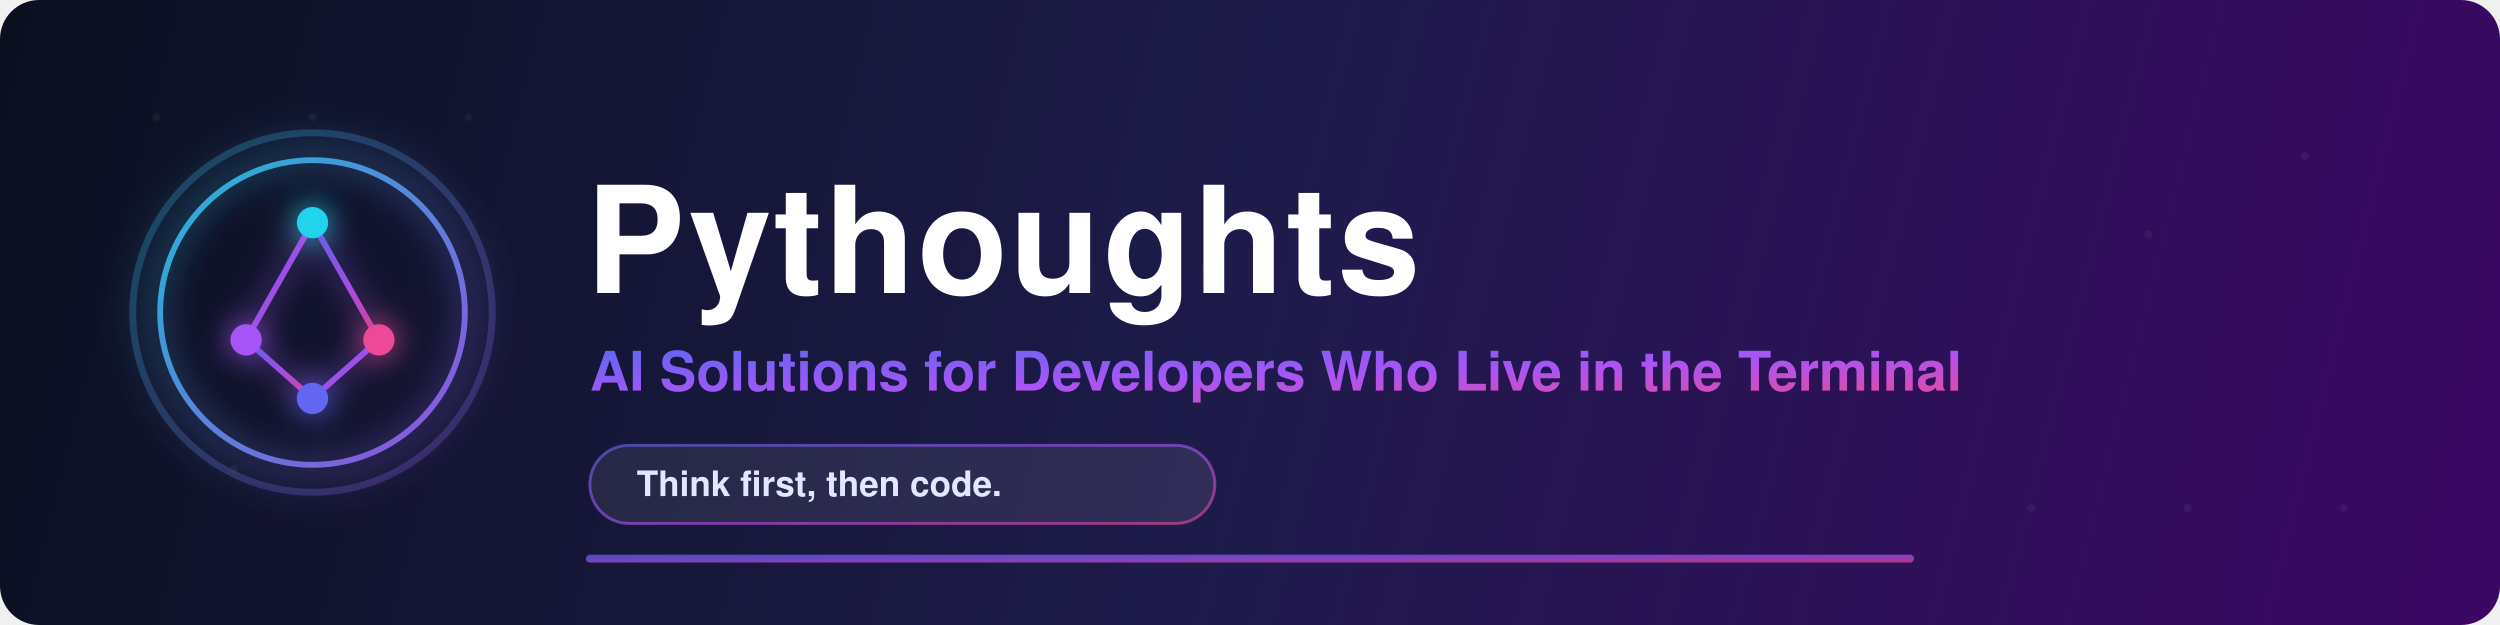
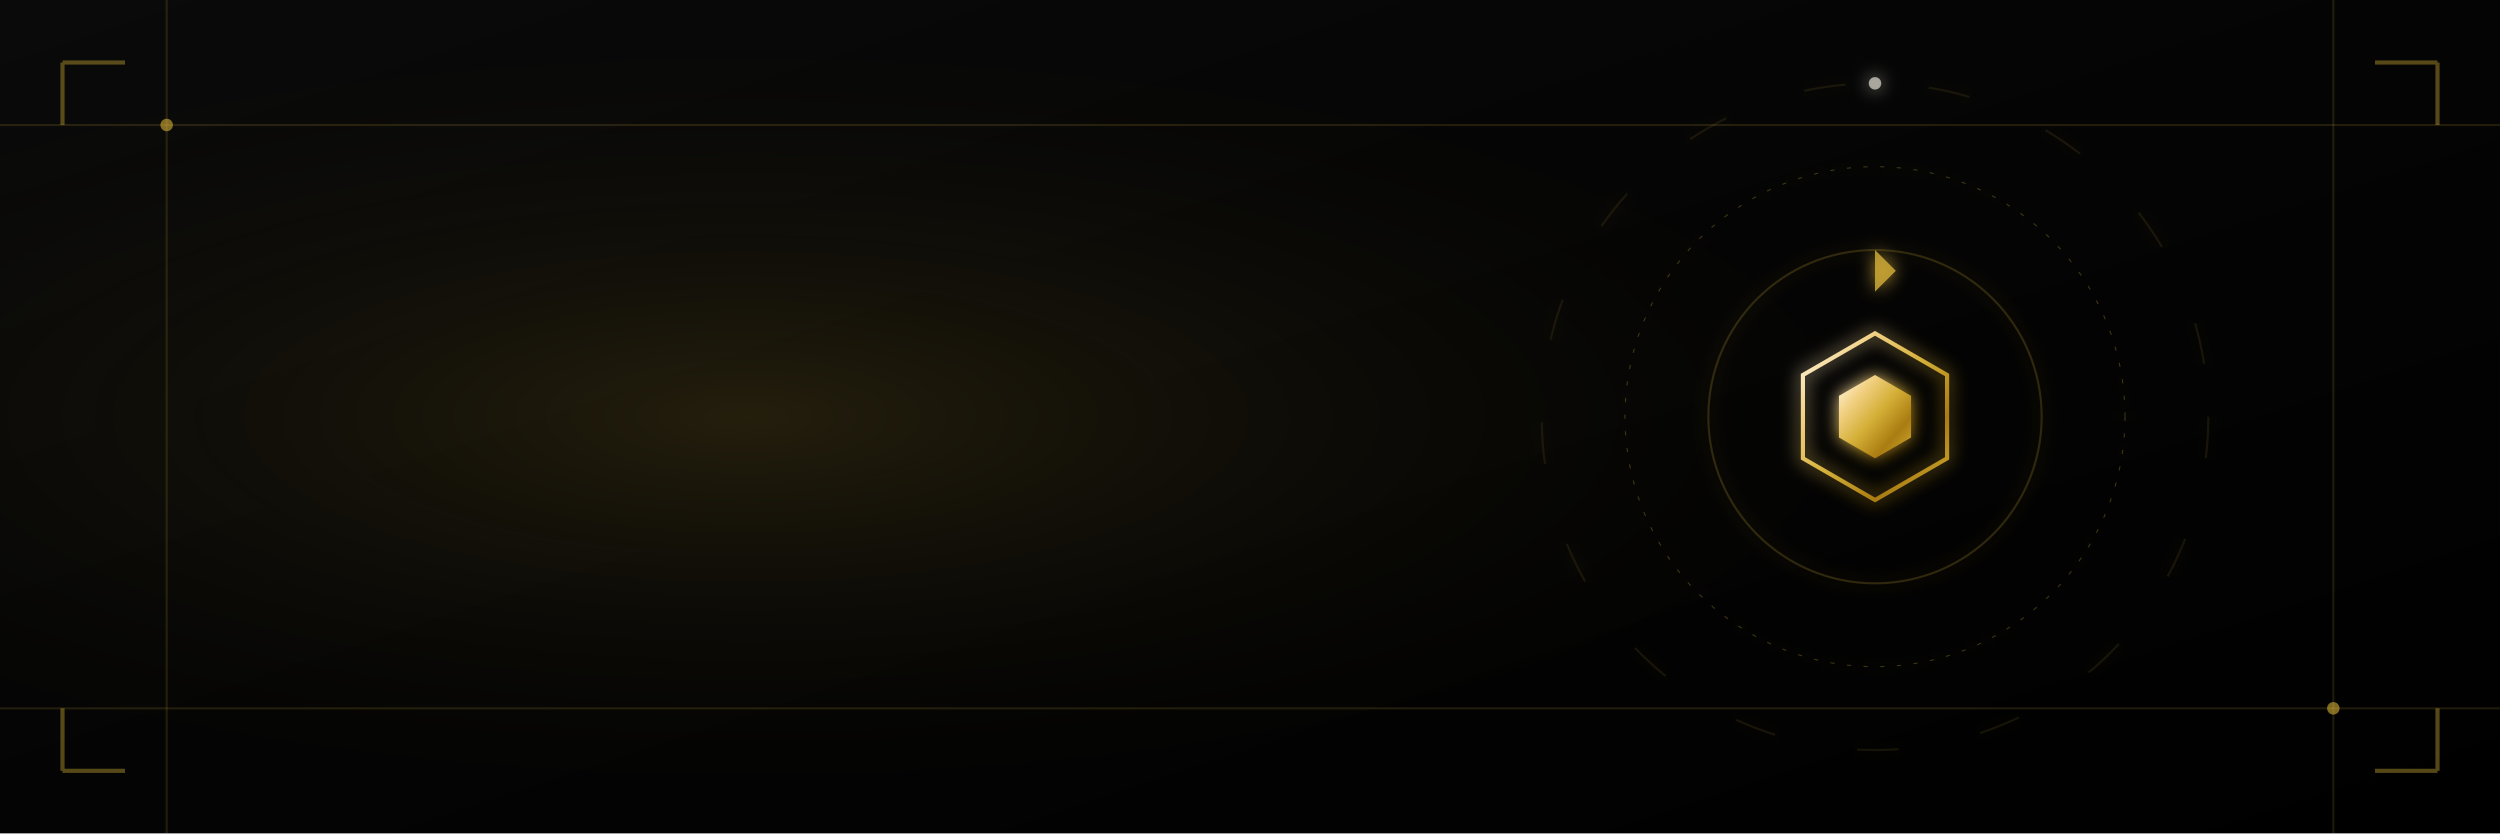
- <svg xmlns="http://www.w3.org/2000/svg" width="1280" height="320" viewBox="0 0 1280 320" fill="none" role="img" aria-label="Pythoughts - AI Solutions for the Terminal">
+ <svg xmlns="http://www.w3.org/2000/svg" viewBox="0 0 1200 400" width="100%" height="100%">
  <defs>
-     <linearGradient id="bg" x1="0" y1="0" x2="1280" y2="320" gradientUnits="userSpaceOnUse">
-       <stop offset="0" stop-color="#0B1020" />
-       <stop offset="0.5" stop-color="#1E1B4B" />
-       <stop offset="1" stop-color="#3B0764" />
+     <linearGradient id="bg-grad" x1="0%" y1="0%" x2="100%" y2="100%">
+       <stop offset="0%" stop-color="#0a0a0a" />
+       <stop offset="40%" stop-color="#050505" />
+       <stop offset="100%" stop-color="#000000" />
    </linearGradient>
-     <linearGradient id="accent" x1="0" y1="0" x2="1" y2="1">
-       <stop offset="0" stop-color="#6366F1" />
-       <stop offset="0.5" stop-color="#A855F7" />
-       <stop offset="1" stop-color="#EC4899" />
+     <radialGradient id="glow-bg" cx="30%" cy="50%" r="50%">
+       <stop offset="0%" stop-color="#D4AF37" stop-opacity="0.15" />
+       <stop offset="100%" stop-color="#000000" stop-opacity="0" />
+     </radialGradient>
+     <linearGradient id="gold-grad" x1="0%" y1="0%" x2="100%" y2="100%">
+       <stop offset="0%" stop-color="#FFFAED" />
+       <stop offset="25%" stop-color="#F2D184" />
+       <stop offset="50%" stop-color="#D4AF37" />
+       <stop offset="75%" stop-color="#AA7C11" />
+       <stop offset="100%" stop-color="#D4AF37" />
    </linearGradient>
-     <linearGradient id="ring" x1="0" y1="0" x2="1" y2="1">
-       <stop offset="0" stop-color="#22D3EE" />
-       <stop offset="1" stop-color="#A855F7" />
+     <linearGradient id="gold-grad-light" x1="0%" y1="0%" x2="100%" y2="0%">
+       <stop offset="0%" stop-color="#D4AF37" stop-opacity="0" />
+       <stop offset="50%" stop-color="#FFFAED" stop-opacity="0.8" />
+       <stop offset="100%" stop-color="#D4AF37" stop-opacity="0" />
    </linearGradient>
-     <filter id="glow" x="-40%" y="-40%" width="180%" height="180%">
-       <feGaussianBlur stdDeviation="8" result="b" />
+     <filter id="shadow" x="-20%" y="-20%" width="140%" height="140%">
+       <feDropShadow dx="0" dy="4" stdDeviation="8" flood-color="#000" flood-opacity="0.5" />
+     </filter>
+     <filter id="bloom">
+       <feGaussianBlur stdDeviation="4" result="blur" />
      <feMerge>
-         <feMergeNode in="b" />
+         <feMergeNode in="blur" />
        <feMergeNode in="SourceGraphic" />
      </feMerge>
    </filter>
+     <style>
+       
+       .title {
+         font-family: -apple-system, BlinkMacSystemFont, 'Segoe UI', Roboto, Helvetica, Arial, sans-serif;
+         font-size: 88px;
+         font-weight: 800;
+         fill: url(#gold-grad);
+         letter-spacing: -3px;
+         filter: url(#shadow);
+       }
+       
+       .subtitle {
+         font-family: ui-monospace, SFMono-Regular, Menlo, Monaco, Consolas, "Liberation Mono", "Courier New", monospace;
+         font-size: 20px;
+         font-weight: 400;
+         fill: #A1A1AA;
+         letter-spacing: 0px;
+       }
+       
+       .eyebrow {
+         font-family: -apple-system, BlinkMacSystemFont, 'Segoe UI', Roboto, Helvetica, Arial, sans-serif;
+         font-size: 14px;
+         font-weight: 600;
+         fill: #D4AF37;
+         letter-spacing: 4px;
+         text-transform: uppercase;
+         opacity: 0;
+         animation: fadeIn 1s forwards 0.5s;
+       }
+ 
+       .cursor {
+         fill: #D4AF37;
+         animation: blink 1s step-end infinite;
+       }
+       
+       .line-h {
+         stroke: #D4AF37;
+         stroke-opacity: 0.15;
+         stroke-width: 1;
+       }
+       
+       .line-glow {
+         fill: url(#gold-grad-light);
+         opacity: 0;
+       }
+ 
+       /* Animations */
+       @keyframes blink {
+         0%, 100% { opacity: 1; }
+         50% { opacity: 0; }
+       }
+       
+       @keyframes fadeIn {
+         from { opacity: 0; transform: translateY(10px); }
+         to { opacity: 1; transform: translateY(0); }
+       }
+ 
+       @keyframes slideRight {
+         from { opacity: 0; transform: translateX(-40px); }
+         to { opacity: 1; transform: translateX(0); }
+       }
+ 
+       @keyframes sweep {
+         0% { transform: translateX(-100%); opacity: 0; }
+         20% { opacity: 1; }
+         80% { opacity: 1; }
+         100% { transform: translateX(100%); opacity: 0; }
+       }
+ 
+       @keyframes orbit {
+         0% { transform: rotate(0deg) translateX(40px) rotate(0deg); }
+         100% { transform: rotate(360deg) translateX(40px) rotate(-360deg); }
+       }
+       
+       @keyframes pulse {
+         0%, 100% { opacity: 0.2; transform: scale(0.98); }
+         50% { opacity: 0.6; transform: scale(1.02); }
+       }
+       
+     </style>
  </defs>
-   <rect width="1280" height="320" rx="20" fill="url(#bg)" />
-   <g fill="#FFFFFF" opacity="0.05">
-     <circle cx="80" cy="60" r="2" />
-     <circle cx="160" cy="60" r="2" />
-     <circle cx="240" cy="60" r="2" />
-     <circle cx="1040" cy="260" r="2" />
-     <circle cx="1120" cy="260" r="2" />
-     <circle cx="1200" cy="260" r="2" />
-     <circle cx="1180" cy="80" r="2" />
-     <circle cx="1100" cy="120" r="2" />
-     <circle cx="120" cy="240" r="2" />
+   <rect width="100%" height="100%" fill="url(#bg-grad)" />
+   <rect width="100%" height="100%" fill="url(#glow-bg)" />
+   <g class="line-h">
+     <line x1="0" y1="60" x2="1200" y2="60" />
+     <line x1="0" y1="340" x2="1200" y2="340" />
+     <line x1="80" y1="0" x2="80" y2="400" />
+     <line x1="1120" y1="0" x2="1120" y2="400" />
  </g>
-   <g transform="translate(160,160)" filter="url(#glow)">
-     <circle r="78" fill="none" stroke="url(#ring)" stroke-width="3" opacity="0.85" />
-     <circle r="78" fill="none" stroke="url(#ring)" stroke-width="3" opacity="0.25" transform="scale(1.18)" />
-     <g stroke="url(#accent)" stroke-width="3" opacity="0.9">
-       <line x1="0" y1="-46" x2="-34" y2="14" />
-       <line x1="0" y1="-46" x2="34" y2="14" />
-       <line x1="-34" y1="14" x2="34" y2="14" />
-       <line x1="-34" y1="14" x2="0" y2="44" />
-       <line x1="34" y1="14" x2="0" y2="44" />
+   <rect x="0" y="59.5" width="400" height="1" class="line-glow" style="animation: sweep 6s infinite linear;" />
+   <rect x="0" y="339.5" width="400" height="1" class="line-glow" style="animation: sweep 8s infinite linear 2s;" />
+   <g transform="translate(900, 200)" filter="url(#bloom)">
+     <g style="transform-origin: center; animation: orbit 20s infinite linear;">
+       <circle cx="0" cy="0" r="120" stroke="#D4AF37" stroke-width="0.5" fill="none" opacity="0.3" stroke-dasharray="2 6" />
+       <circle cx="0" cy="0" r="80" stroke="#D4AF37" stroke-width="1" fill="none" opacity="0.2" />
+       <path d="M 0 -80 L 10 -70 L 0 -60 Z" fill="#D4AF37" opacity="0.8" />
    </g>
-     <g fill="#FFFFFF">
-       <circle cx="0" cy="-46" r="8" fill="#22D3EE" />
-       <circle cx="-34" cy="14" r="8" fill="#A855F7" />
-       <circle cx="34" cy="14" r="8" fill="#EC4899" />
-       <circle cx="0" cy="44" r="8" fill="#6366F1" />
+     <g style="transform-origin: center; animation: orbit 15s infinite reverse linear;">
+       <circle cx="0" cy="0" r="160" stroke="#D4AF37" stroke-width="1" fill="none" opacity="0.1" stroke-dasharray="20 40" />
+       <circle cx="0" cy="-160" r="3" fill="#FFFAED" opacity="0.6" />
    </g>
+     <polygon points="0,-40 34.6,-20 34.6,20 0,40 -34.6,20 -34.6,-20" stroke="url(#gold-grad)" stroke-width="2" fill="none" style="transform-origin: center; animation: pulse 4s infinite ease-in-out;" />
+     <polygon points="0,-20 17.3,-10 17.3,10 0,20 -17.3,10 -17.3,-10" fill="url(#gold-grad)" style="transform-origin: center; animation: pulse 4s infinite ease-in-out reverse;" />
  </g>
-   <text x="300" y="150" font-family="'Segoe UI',Helvetica,Arial,sans-serif" font-size="76" font-weight="800" fill="#FFFFFF" letter-spacing="1">Pythoughts</text>
-   <text x="302" y="200" font-family="'Segoe UI',Helvetica,Arial,sans-serif" font-size="28" font-weight="600" fill="url(#accent)">AI Solutions for Developers Who Live in the Terminal</text>
-   <g transform="translate(302,228)">
-     <rect width="320" height="40" rx="20" fill="#FFFFFF" opacity="0.08" />
-     <rect width="320" height="40" rx="20" fill="none" stroke="url(#accent)" stroke-width="1.5" opacity="0.6" />
-     <text x="24" y="26" font-family="'Segoe UI',Helvetica,Arial,sans-serif" font-size="18" font-weight="600" fill="#E0E7FF">Think first, then code.</text>
+   <g transform="translate(120, 200)">
+     <text x="0" y="-70" class="eyebrow">
+       /// NEXT-GEN AI ENGINEERING
+     </text>
+     <g style="opacity: 0; animation: slideRight 1s cubic-bezier(0.16, 1, 0.3, 1) forwards 0.2s;">
+       <text x="0" y="10" class="title">PYTHOUGHTS</text>
+     </g>
+     <g style="opacity: 0; animation: slideRight 1s cubic-bezier(0.16, 1, 0.3, 1) forwards 0.4s;">
+       <text x="0" y="60" class="subtitle">
+         <tspan fill="#666">&gt;</tspan> AI Solutions for Developers Who Live in the Terminal<tspan class="cursor">_</tspan>
+       </text>
+     </g>
+     <rect x="0" y="100" width="60" height="2" fill="url(#gold-grad)" style="opacity: 0; animation: fadeIn 1s forwards 0.8s;" />
  </g>
-   <rect x="300" y="284" width="680" height="4" rx="2" fill="url(#accent)" opacity="0.7" />
+   <g stroke="#D4AF37" stroke-width="2" fill="none" opacity="0.4">
+     <path d="M 30 30 L 60 30 M 30 30 L 30 60" />
+     <path d="M 1170 30 L 1140 30 M 1170 30 L 1170 60" />
+     <path d="M 30 370 L 60 370 M 30 370 L 30 340" />
+     <path d="M 1170 370 L 1140 370 M 1170 370 L 1170 340" />
+   </g>
+   <circle cx="80" cy="60" r="3" fill="#D4AF37" opacity="0.6" />
+   <circle cx="1120" cy="340" r="3" fill="#D4AF37" opacity="0.6" />
</svg>
